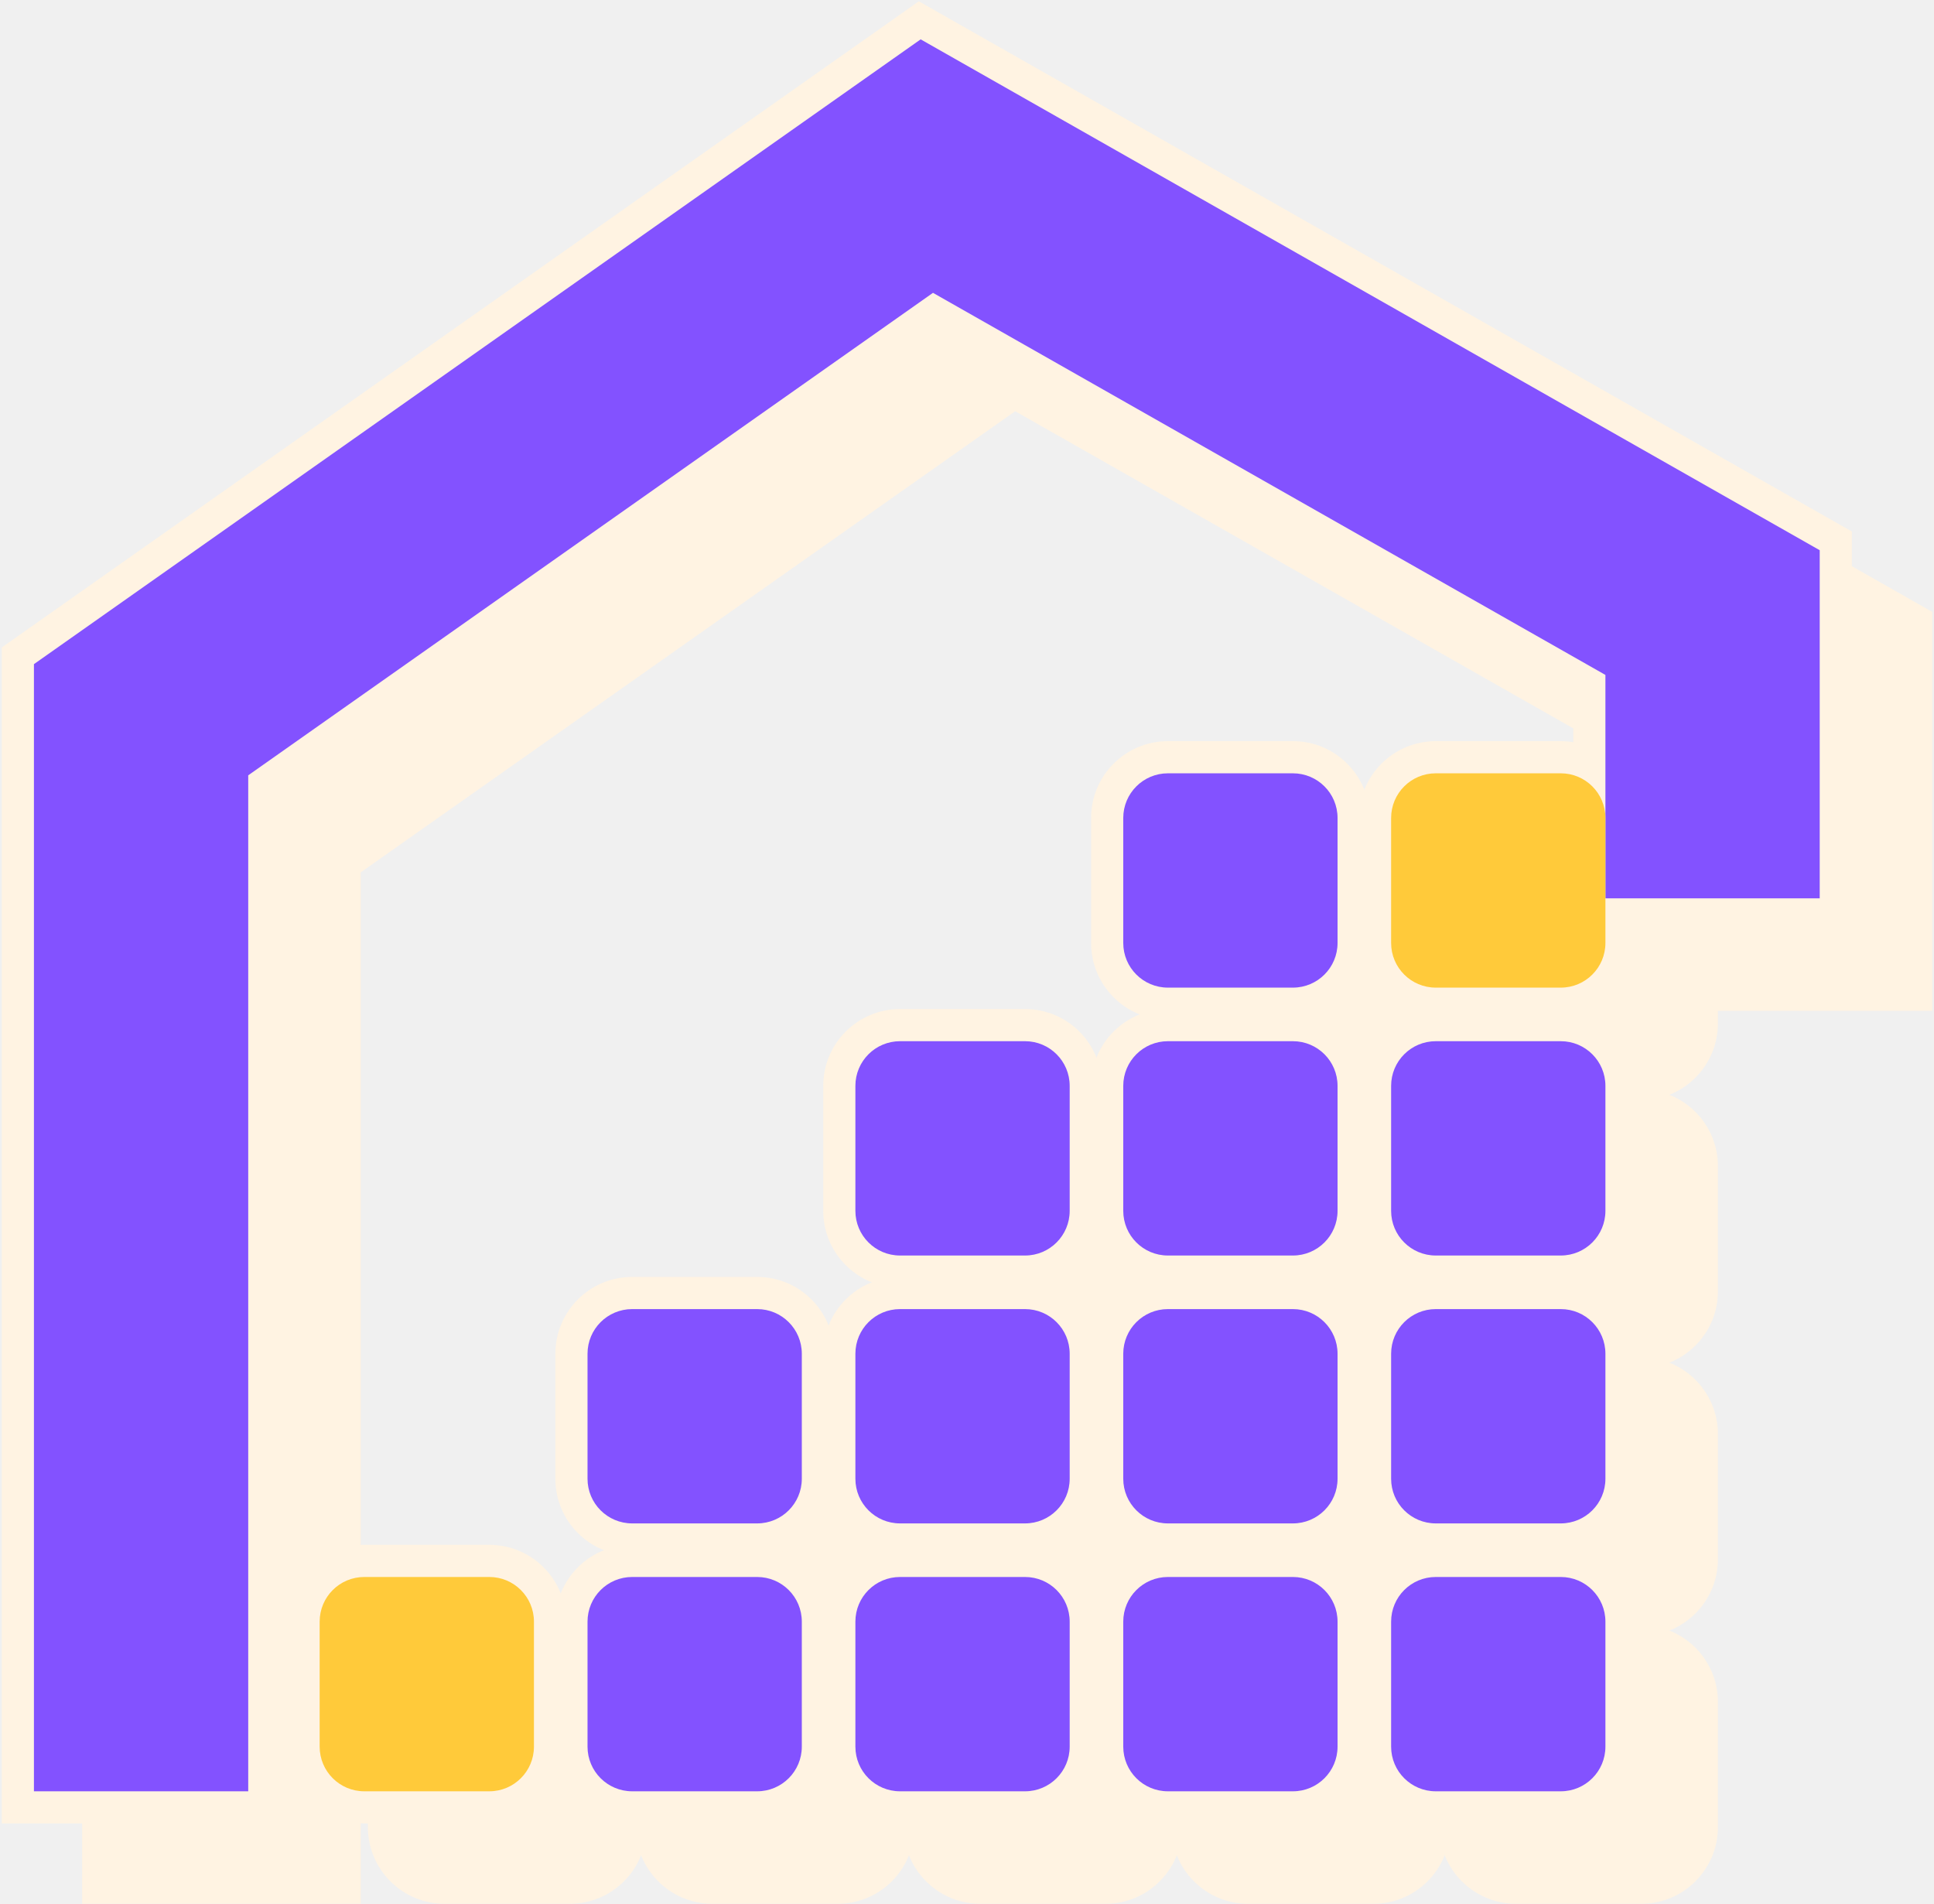
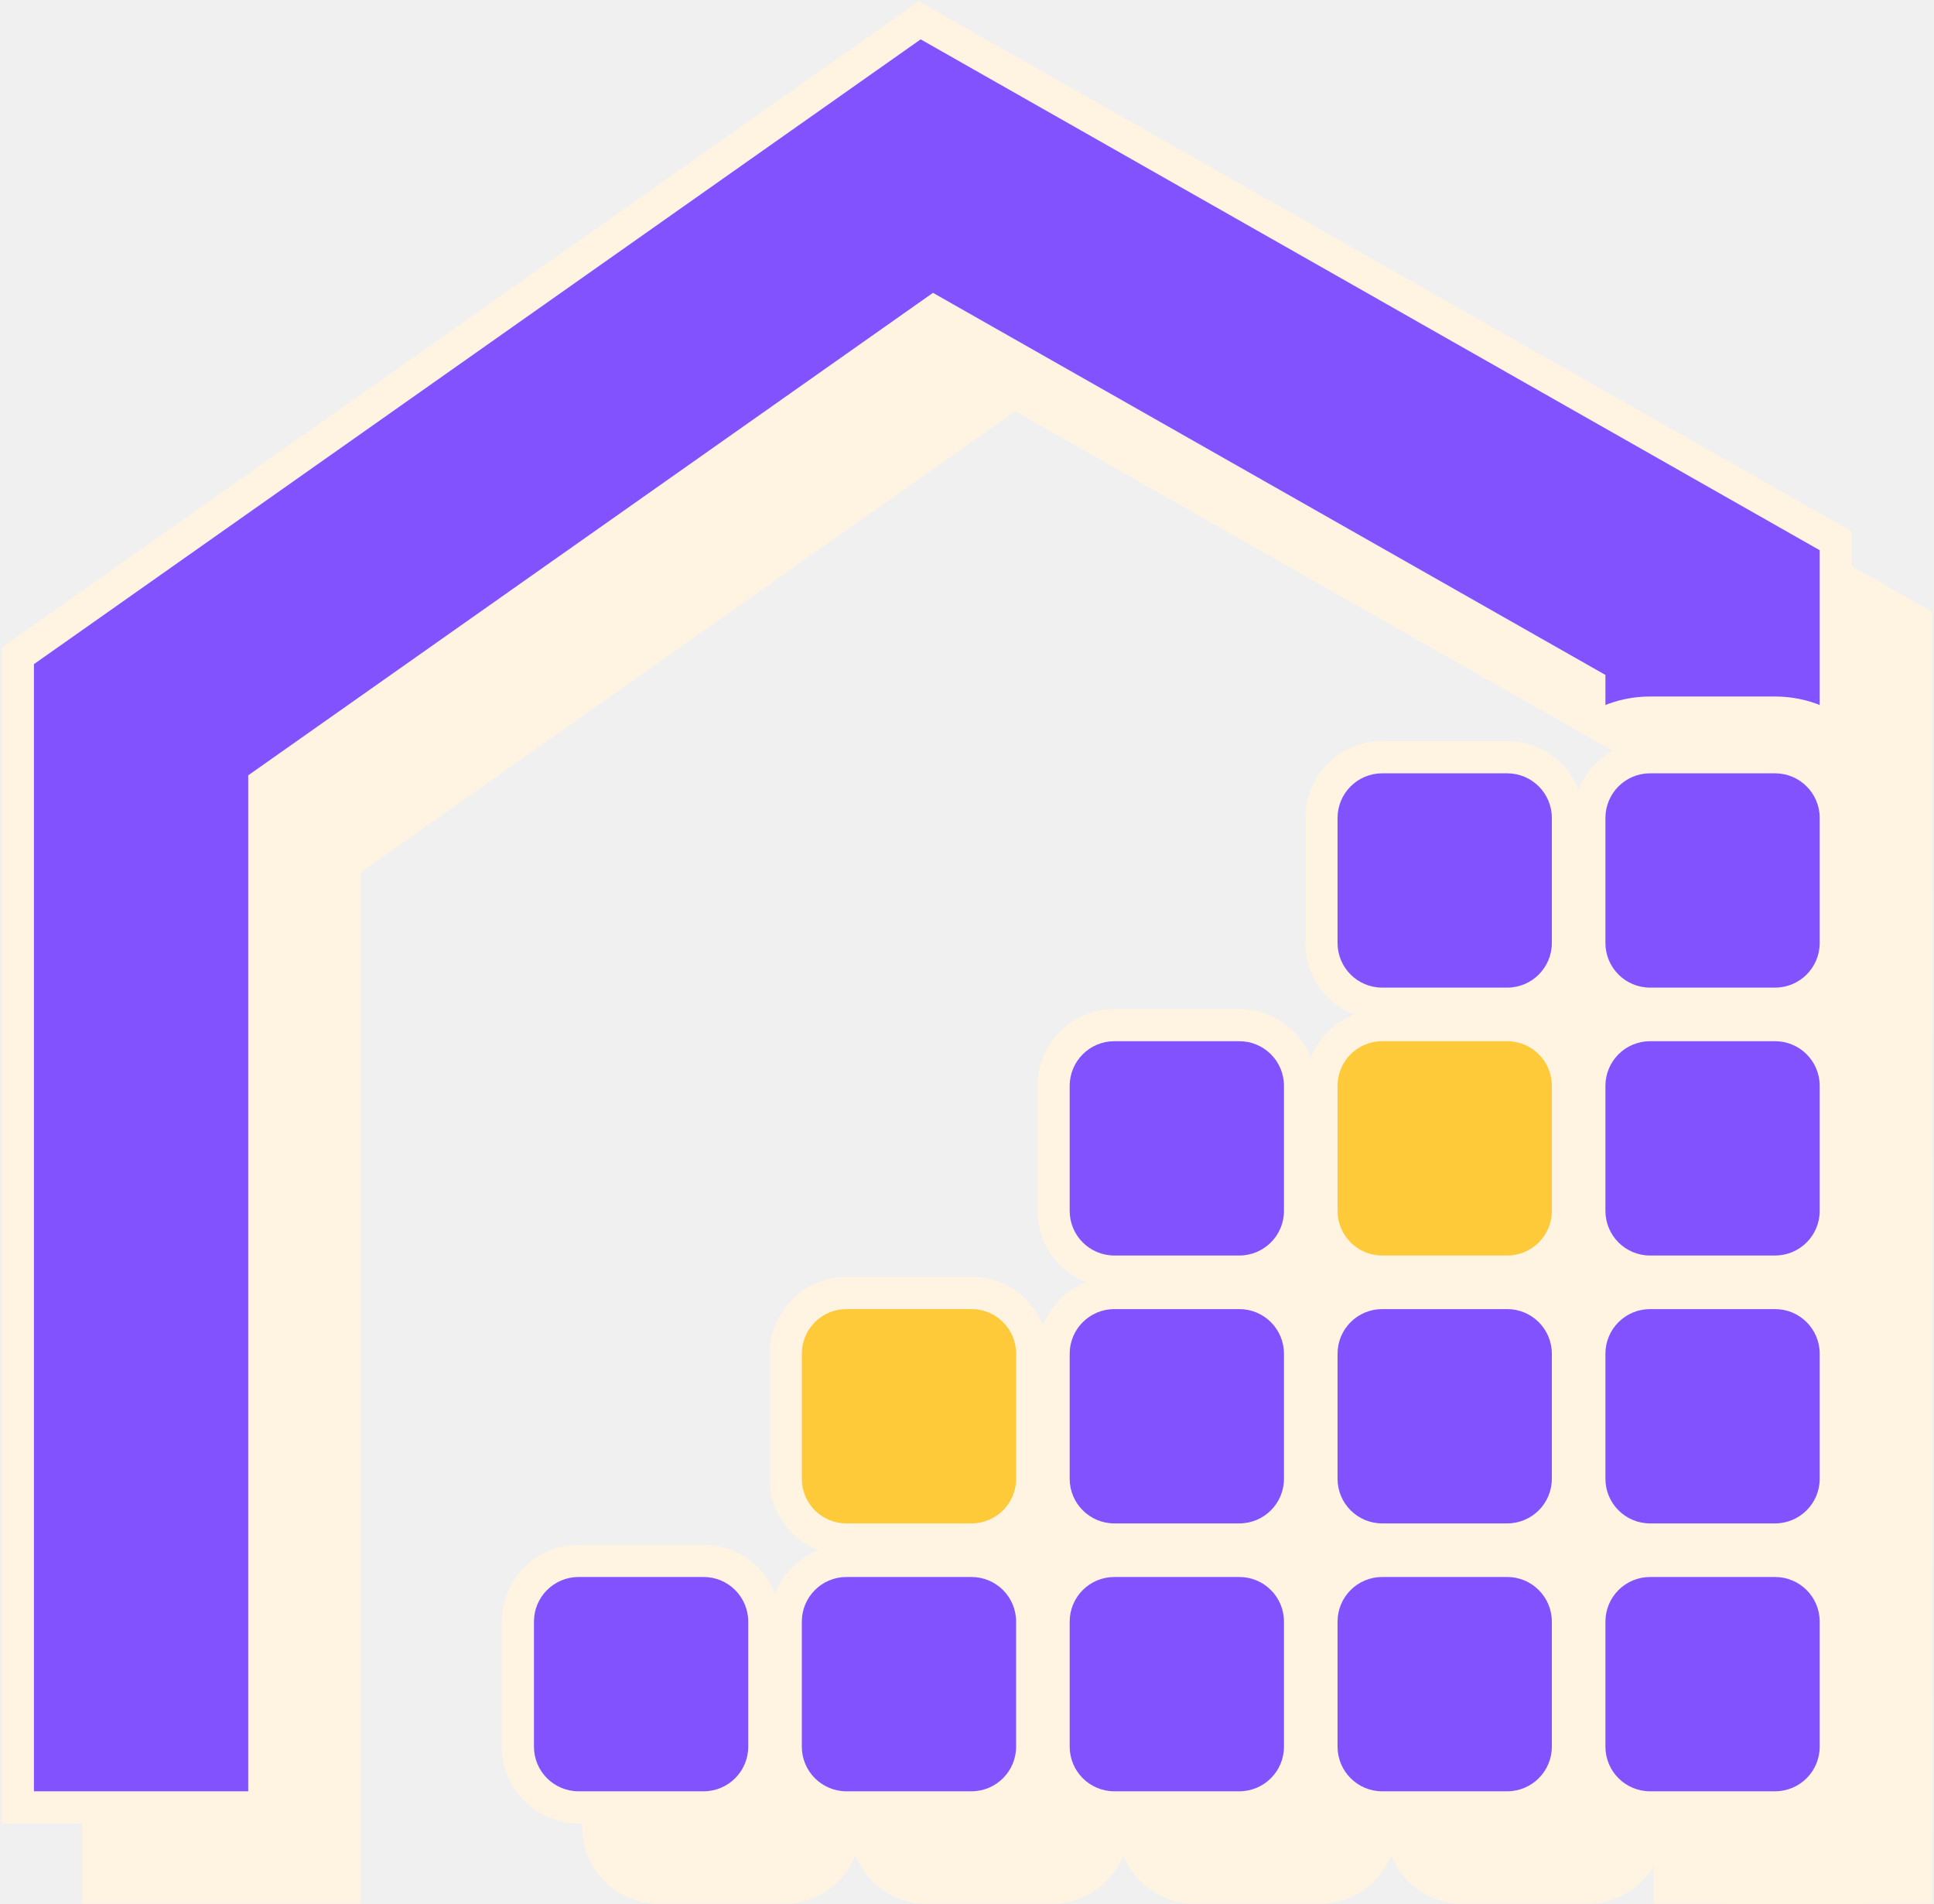
<svg xmlns="http://www.w3.org/2000/svg" viewBox="-1.9 -0.3 108.3 106.6" role="img" aria-labelledby="t">
+   <defs>
+     <mask id="irw-wall-dark-outlined" maskUnits="userSpaceOnUse" x="-10" y="-10" width="130" height="130">
+       <rect x="-10" y="-10" width="130" height="130" fill="#fff" />
+       <rect x="23.7" y="83.7" width="20.6" height="20.6" rx="6.8" fill="#000" />
+       <rect x="38.7" y="83.7" width="20.6" height="20.6" rx="6.8" fill="#000" />
+       <rect x="38.7" y="68.7" width="20.6" height="20.6" rx="6.8" fill="#000" />
+       <rect x="53.7" y="83.7" width="20.6" height="20.6" rx="6.8" fill="#000" />
+       <rect x="53.7" y="68.7" width="20.6" height="20.6" rx="6.8" fill="#000" />
+       <rect x="53.7" y="53.7" width="20.6" height="20.6" rx="6.8" fill="#000" />
+       <rect x="68.7" y="83.7" width="20.6" height="20.6" rx="6.8" fill="#000" />
+       <rect x="68.7" y="68.7" width="20.6" height="20.6" rx="6.8" fill="#000" />
+       <rect x="68.7" y="53.7" width="20.6" height="20.6" rx="6.8" fill="#000" />
+       <rect x="68.7" y="38.7" width="20.6" height="20.6" rx="6.8" fill="#000" />
+       <rect x="83.7" y="83.7" width="20.6" height="20.6" rx="6.8" fill="#000" />
+       <rect x="83.7" y="68.7" width="20.6" height="20.6" rx="6.8" fill="#000" />
+       <rect x="83.7" y="53.7" width="20.6" height="20.6" rx="6.8" fill="#000" />
+       <rect x="83.7" y="38.7" width="20.6" height="20.6" rx="6.8" fill="#000" />
+     </mask>
+   </defs>
  <g transform="translate(4.5 4.5)">
-     <path d="M6 101.8V40L50 9L94 34V51.8" fill="none" stroke="#fff3e2" stroke-width="15.6" stroke-linejoin="miter" stroke-miterlimit="4" />
-     <rect x="14.2" y="86.2" width="15.6" height="15.6" rx="4.3" fill="#fff3e2" />
-     <rect x="29.2" y="86.2" width="15.6" height="15.6" rx="4.3" fill="#fff3e2" />
-     <rect x="29.2" y="71.2" width="15.6" height="15.6" rx="4.3" fill="#fff3e2" />
-     <rect x="44.2" y="86.2" width="15.6" height="15.6" rx="4.3" fill="#fff3e2" />
-     <rect x="44.2" y="71.2" width="15.6" height="15.6" rx="4.3" fill="#fff3e2" />
-     <rect x="44.2" y="56.2" width="15.6" height="15.6" rx="4.3" fill="#fff3e2" />
-     <rect x="59.2" y="86.2" width="15.6" height="15.6" rx="4.3" fill="#fff3e2" />
-     <rect x="59.2" y="71.2" width="15.6" height="15.6" rx="4.3" fill="#fff3e2" />
-     <rect x="59.2" y="56.2" width="15.6" height="15.6" rx="4.3" fill="#fff3e2" />
-     <rect x="59.2" y="41.2" width="15.6" height="15.6" rx="4.3" fill="#fff3e2" />
-     <rect x="74.2" y="86.2" width="15.6" height="15.6" rx="4.3" fill="#fff3e2" />
-     <rect x="74.2" y="71.2" width="15.6" height="15.6" rx="4.3" fill="#fff3e2" />
-     <rect x="74.2" y="56.2" width="15.6" height="15.6" rx="4.3" fill="#fff3e2" />
-     <rect x="74.2" y="41.2" width="15.6" height="15.6" rx="4.3" fill="#fff3e2" />
+     <path d="M6 101.8V40L50 9L94 34V101.8" fill="none" stroke="#fff3e2" stroke-width="15.6" stroke-linejoin="miter" />
+     <rect x="26.2" y="86.2" width="15.6" height="15.6" rx="4.3" fill="#fff3e2" />
+     <rect x="41.2" y="86.2" width="15.6" height="15.6" rx="4.3" fill="#fff3e2" />
+     <rect x="41.2" y="71.2" width="15.6" height="15.6" rx="4.3" fill="#fff3e2" />
+     <rect x="56.2" y="86.2" width="15.6" height="15.6" rx="4.3" fill="#fff3e2" />
+     <rect x="56.2" y="71.2" width="15.6" height="15.6" rx="4.3" fill="#fff3e2" />
+     <rect x="56.2" y="56.2" width="15.6" height="15.6" rx="4.3" fill="#fff3e2" />
+     <rect x="71.2" y="86.2" width="15.6" height="15.6" rx="4.3" fill="#fff3e2" />
+     <rect x="71.2" y="71.2" width="15.6" height="15.6" rx="4.3" fill="#fff3e2" />
+     <rect x="71.2" y="56.2" width="15.6" height="15.6" rx="4.3" fill="#fff3e2" />
+     <rect x="71.2" y="41.2" width="15.6" height="15.6" rx="4.3" fill="#fff3e2" />
+     <rect x="86.2" y="86.2" width="15.6" height="15.6" rx="4.3" fill="#fff3e2" />
+     <rect x="86.2" y="71.2" width="15.6" height="15.6" rx="4.3" fill="#fff3e2" />
+     <rect x="86.2" y="56.2" width="15.6" height="15.6" rx="4.3" fill="#fff3e2" />
+     <rect x="86.2" y="41.2" width="15.6" height="15.6" rx="4.3" fill="#fff3e2" />
  </g>
-   <path d="M6 101.8V40L50 9L94 34V51.8" fill="none" stroke="#fff3e2" stroke-width="15.6" stroke-linejoin="miter" stroke-miterlimit="4" />
-   <rect x="14.2" y="86.2" width="15.6" height="15.6" rx="4.3" fill="#fff3e2" />
-   <rect x="29.2" y="86.2" width="15.6" height="15.6" rx="4.3" fill="#fff3e2" />
-   <rect x="29.2" y="71.2" width="15.6" height="15.6" rx="4.3" fill="#fff3e2" />
-   <rect x="44.2" y="86.2" width="15.6" height="15.6" rx="4.3" fill="#fff3e2" />
-   <rect x="44.2" y="71.2" width="15.6" height="15.6" rx="4.3" fill="#fff3e2" />
-   <rect x="44.2" y="56.2" width="15.6" height="15.6" rx="4.3" fill="#fff3e2" />
-   <rect x="59.2" y="86.2" width="15.6" height="15.6" rx="4.3" fill="#fff3e2" />
-   <rect x="59.2" y="71.2" width="15.6" height="15.6" rx="4.3" fill="#fff3e2" />
-   <rect x="59.2" y="56.2" width="15.6" height="15.6" rx="4.3" fill="#fff3e2" />
-   <rect x="59.2" y="41.2" width="15.6" height="15.6" rx="4.3" fill="#fff3e2" />
-   <rect x="74.2" y="86.2" width="15.6" height="15.6" rx="4.3" fill="#fff3e2" />
-   <rect x="74.2" y="71.2" width="15.6" height="15.6" rx="4.3" fill="#fff3e2" />
-   <rect x="74.2" y="56.2" width="15.6" height="15.6" rx="4.3" fill="#fff3e2" />
-   <rect x="74.2" y="41.2" width="15.6" height="15.6" rx="4.3" fill="#fff3e2" />
-   <path d="M6 100V40L50 9L94 34V50" fill="none" stroke="#8352ff" stroke-width="12" stroke-linejoin="miter" stroke-miterlimit="4" />
-   <rect x="16" y="88" width="12" height="12" rx="2.5" fill="#ffca3a" />
-   <rect x="31" y="88" width="12" height="12" rx="2.5" fill="#8352ff" />
-   <rect x="31" y="73" width="12" height="12" rx="2.5" fill="#8352ff" />
-   <rect x="46" y="88" width="12" height="12" rx="2.5" fill="#8352ff" />
-   <rect x="46" y="73" width="12" height="12" rx="2.5" fill="#8352ff" />
-   <rect x="46" y="58" width="12" height="12" rx="2.5" fill="#8352ff" />
-   <rect x="61" y="88" width="12" height="12" rx="2.5" fill="#8352ff" />
-   <rect x="61" y="73" width="12" height="12" rx="2.5" fill="#8352ff" />
-   <rect x="61" y="58" width="12" height="12" rx="2.5" fill="#8352ff" />
-   <rect x="61" y="43" width="12" height="12" rx="2.5" fill="#8352ff" />
-   <rect x="76" y="88" width="12" height="12" rx="2.5" fill="#8352ff" />
-   <rect x="76" y="73" width="12" height="12" rx="2.5" fill="#8352ff" />
-   <rect x="76" y="58" width="12" height="12" rx="2.5" fill="#8352ff" />
-   <rect x="76" y="43" width="12" height="12" rx="2.5" fill="#ffca3a" />
+   <path d="M6 101.8V40L50 9L94 34V101.8" fill="none" stroke="#fff3e2" stroke-width="15.6" stroke-linejoin="miter" mask="url(#irw-wall-dark-outlined)" />
+   <rect x="26.2" y="86.2" width="15.6" height="15.6" rx="4.3" fill="#fff3e2" />
+   <rect x="41.2" y="86.2" width="15.6" height="15.6" rx="4.3" fill="#fff3e2" />
+   <rect x="41.2" y="71.2" width="15.6" height="15.6" rx="4.3" fill="#fff3e2" />
+   <rect x="56.2" y="86.2" width="15.6" height="15.6" rx="4.3" fill="#fff3e2" />
+   <rect x="56.2" y="71.2" width="15.6" height="15.6" rx="4.3" fill="#fff3e2" />
+   <rect x="56.2" y="56.2" width="15.6" height="15.6" rx="4.3" fill="#fff3e2" />
+   <rect x="71.2" y="86.2" width="15.6" height="15.6" rx="4.3" fill="#fff3e2" />
+   <rect x="71.2" y="71.2" width="15.6" height="15.6" rx="4.3" fill="#fff3e2" />
+   <rect x="71.2" y="56.2" width="15.6" height="15.6" rx="4.3" fill="#fff3e2" />
+   <rect x="71.2" y="41.2" width="15.6" height="15.6" rx="4.3" fill="#fff3e2" />
+   <rect x="86.2" y="86.2" width="15.6" height="15.6" rx="4.3" fill="#fff3e2" />
+   <rect x="86.2" y="71.2" width="15.6" height="15.6" rx="4.3" fill="#fff3e2" />
+   <rect x="86.2" y="56.2" width="15.6" height="15.6" rx="4.3" fill="#fff3e2" />
+   <rect x="86.2" y="41.2" width="15.6" height="15.6" rx="4.3" fill="#fff3e2" />
+   <path d="M6 100V40L50 9L94 34V100" fill="none" stroke="#8352ff" stroke-width="12" stroke-linejoin="miter" mask="url(#irw-wall-dark-outlined)" />
+   <rect x="28" y="88" width="12" height="12" rx="2.5" fill="#8352ff" />
+   <rect x="43" y="88" width="12" height="12" rx="2.5" fill="#8352ff" />
+   <rect x="43" y="73" width="12" height="12" rx="2.5" fill="#ffca3a" />
+   <rect x="58" y="88" width="12" height="12" rx="2.5" fill="#8352ff" />
+   <rect x="58" y="73" width="12" height="12" rx="2.5" fill="#8352ff" />
+   <rect x="58" y="58" width="12" height="12" rx="2.5" fill="#8352ff" />
+   <rect x="73" y="88" width="12" height="12" rx="2.5" fill="#8352ff" />
+   <rect x="73" y="73" width="12" height="12" rx="2.5" fill="#8352ff" />
+   <rect x="73" y="58" width="12" height="12" rx="2.5" fill="#ffca3a" />
+   <rect x="73" y="43" width="12" height="12" rx="2.5" fill="#8352ff" />
+   <rect x="88" y="88" width="12" height="12" rx="2.5" fill="#8352ff" />
+   <rect x="88" y="73" width="12" height="12" rx="2.5" fill="#8352ff" />
+   <rect x="88" y="58" width="12" height="12" rx="2.5" fill="#8352ff" />
+   <rect x="88" y="43" width="12" height="12" rx="2.5" fill="#8352ff" />
</svg>
